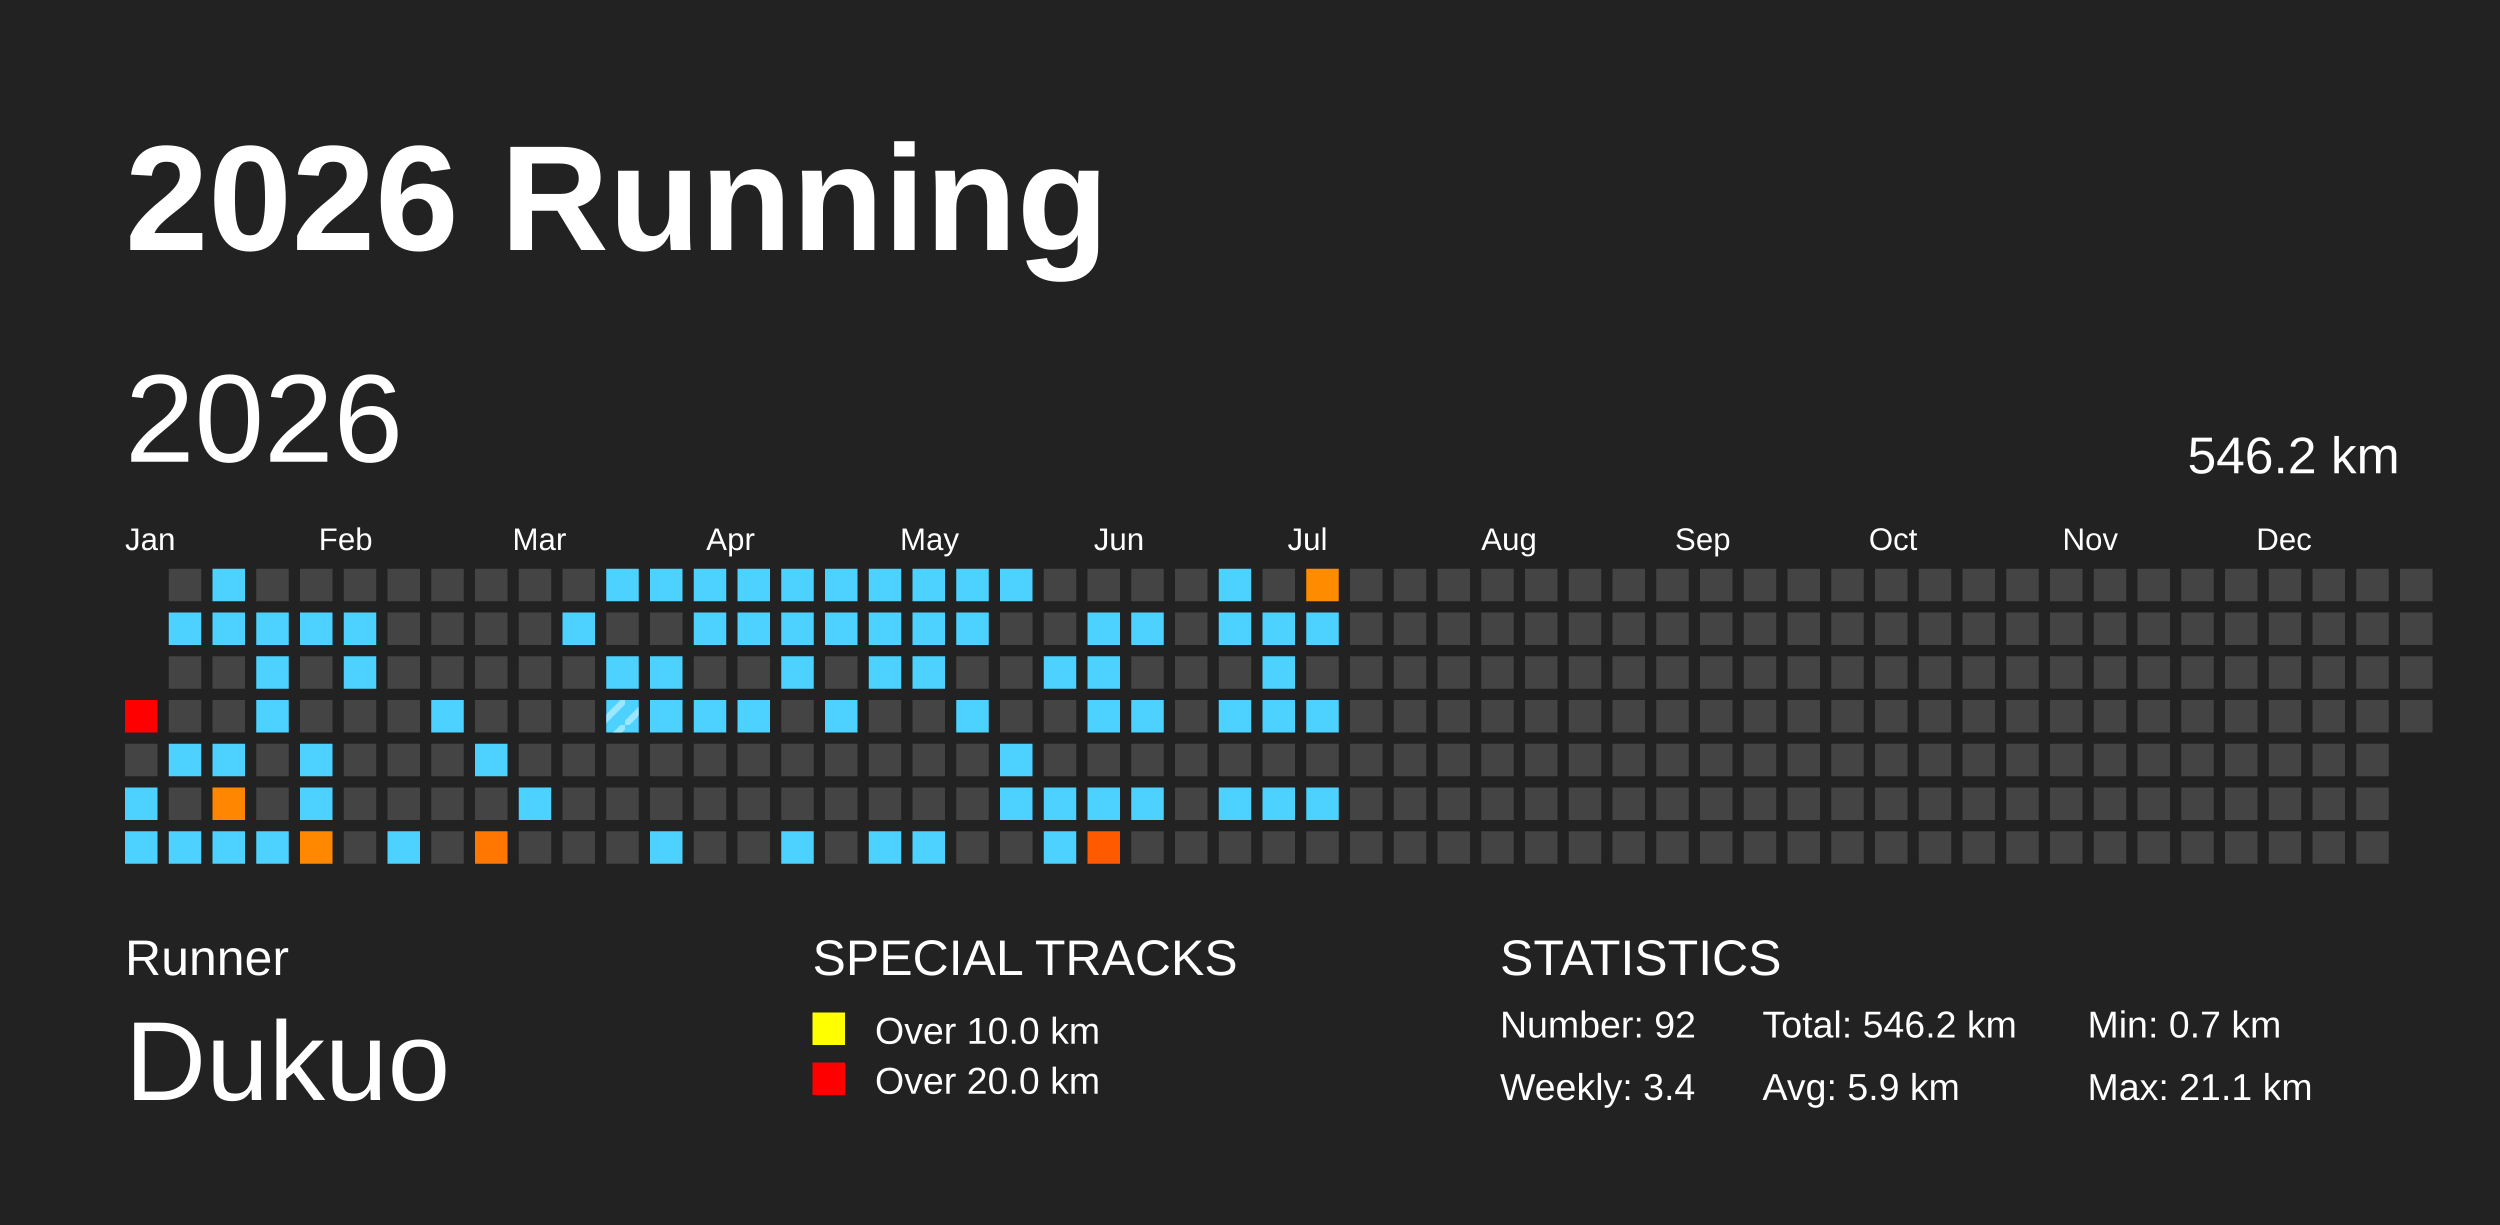
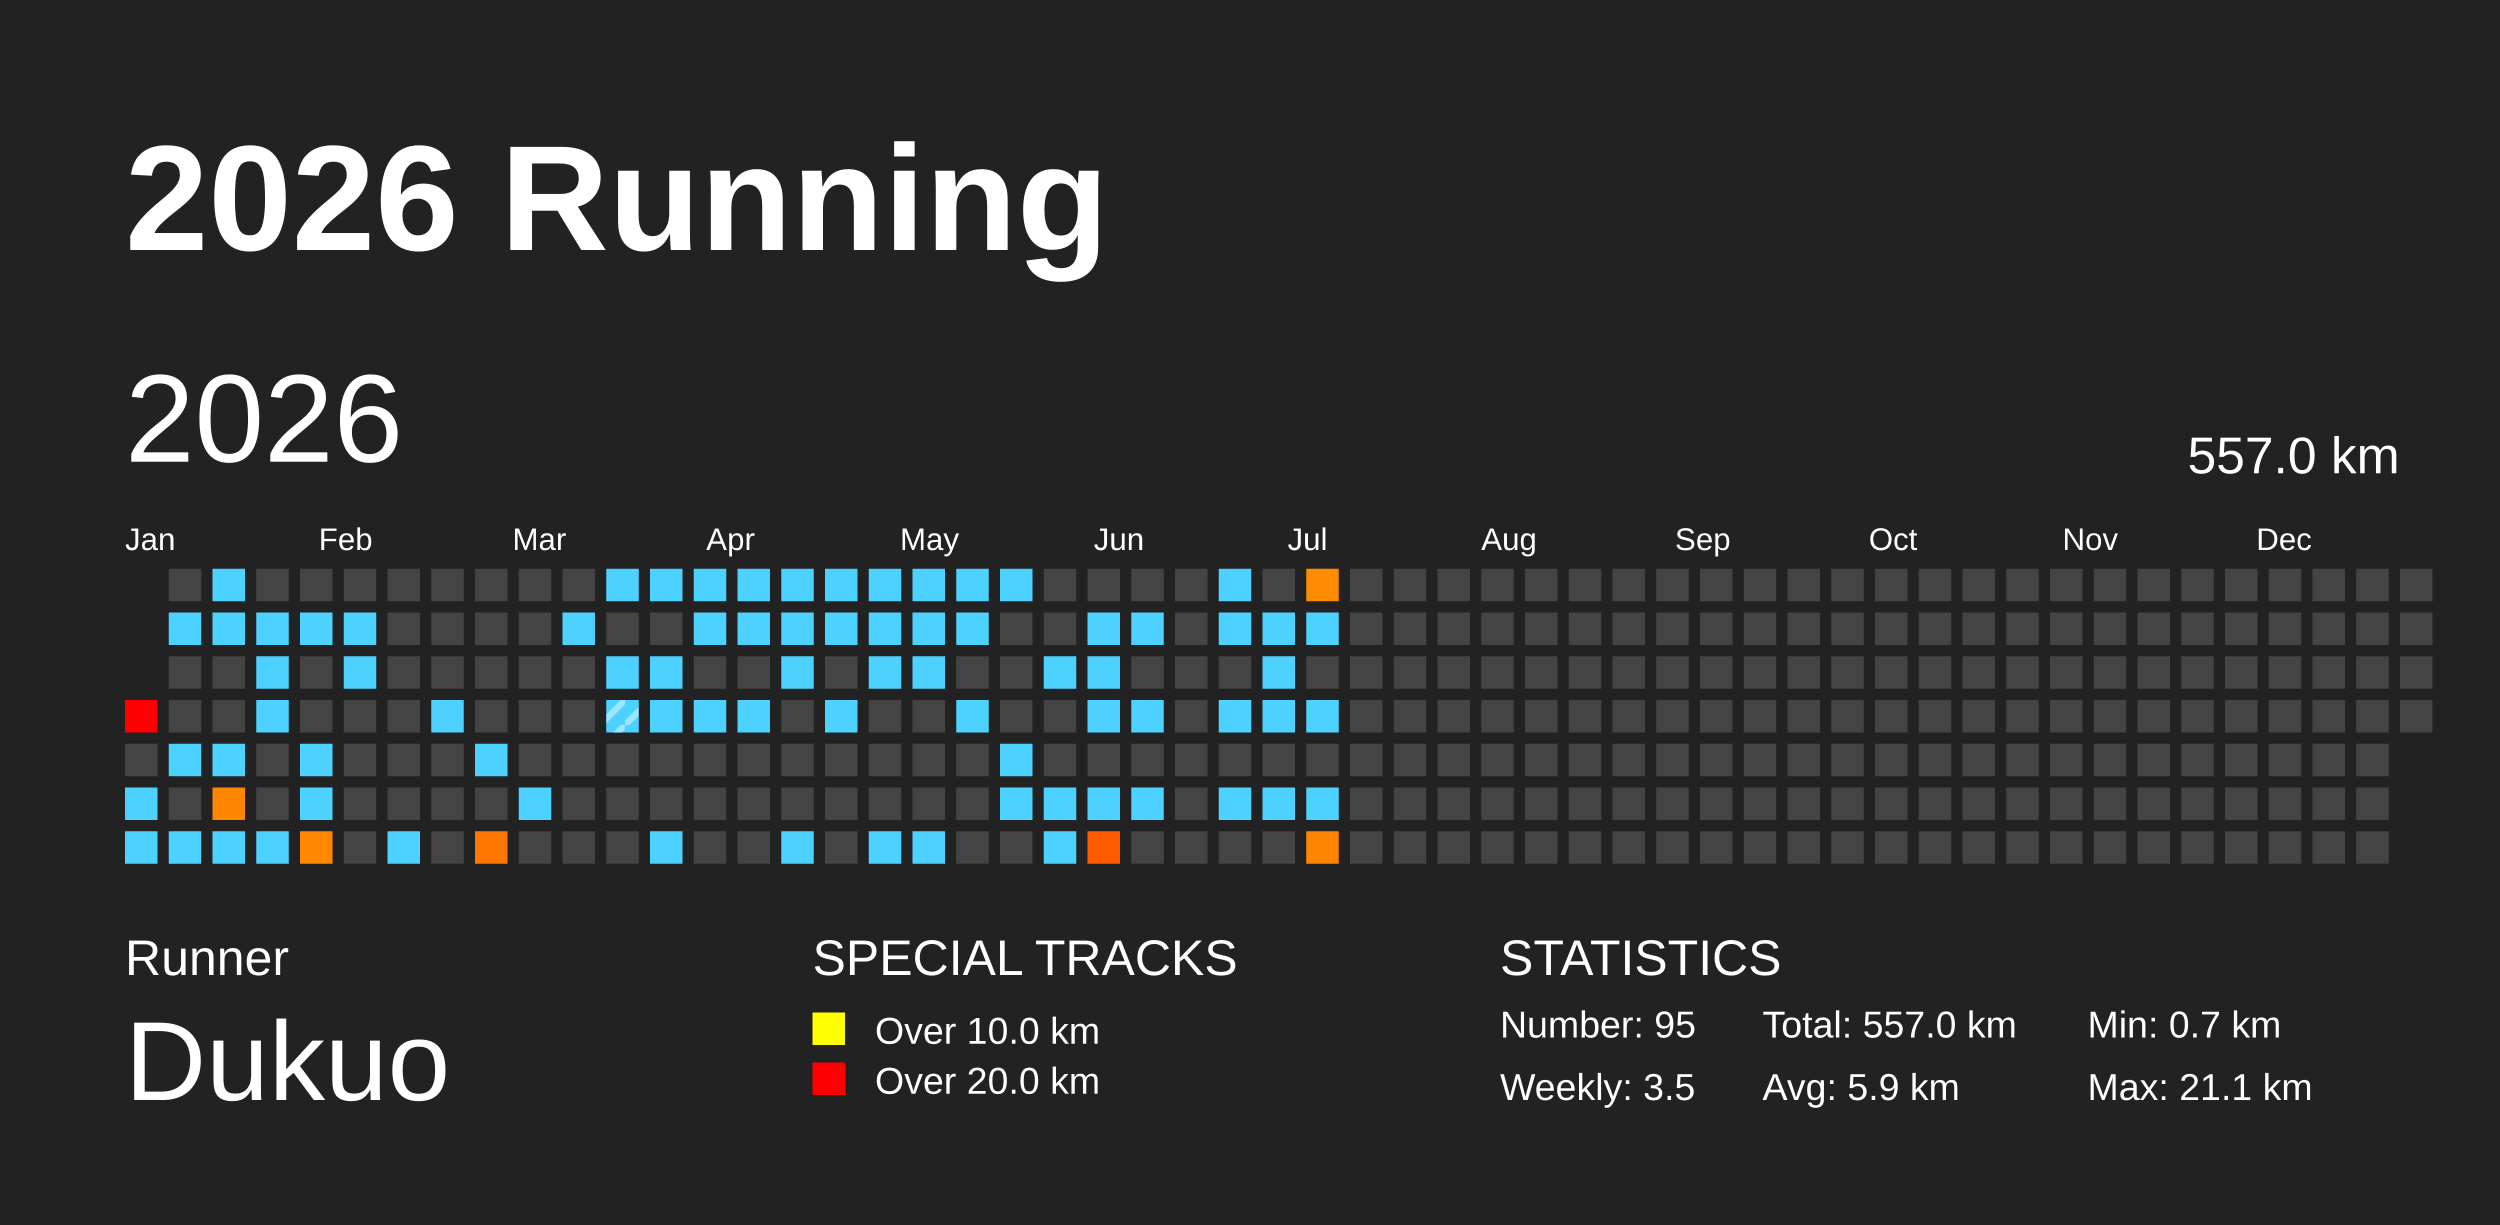
<svg xmlns="http://www.w3.org/2000/svg" baseProfile="full" height="98mm" version="1.1" viewBox="0,0,200,98" width="200mm">
  <defs>
    <pattern height="2" id="indoor-stripe" patternUnits="userSpaceOnUse" width="2">
      <line stroke="white" stroke-opacity="0.45" stroke-width="0.5" x1="0" x2="2" y1="2" y2="0" />
    </pattern>
  </defs>
  <rect fill="#222222" height="98" width="200" x="0" y="0" />
  <text fill="#FFFFFF" style="font-size:12px; font-family:Arial; font-weight:bold;" x="10" y="20">2026 Running</text>
  <text fill="#FFFFFF" style="font-size:4px; font-family:Arial" x="10" y="78">Runner</text>
  <text fill="#FFFFFF" style="font-size:9px; font-family:Arial" x="10" y="88">Dukuo</text>
  <text fill="#FFFFFF" style="font-size:4px; font-family:Arial" x="65" y="78">SPECIAL TRACKS</text>
  <rect fill="yellow" height="2.6" width="2.6" x="65" y="81" />
  <text fill="#FFFFFF" style="font-size:3px; font-family:Arial" x="70" y="83.5">Over 10.0 km</text>
  <rect fill="red" height="2.6" width="2.6" x="65" y="85" />
  <text fill="#FFFFFF" style="font-size:3px; font-family:Arial" x="70" y="87.5">Over 20.0 km</text>
  <text fill="#FFFFFF" style="font-size:4px; font-family:Arial" x="120" y="78">STATISTICS</text>
-   <text fill="#FFFFFF" style="font-size:3px; font-family:Arial" x="120" y="83">Number: 92</text>
-   <text fill="#FFFFFF" style="font-size:3px; font-family:Arial" x="120" y="88">Weekly: 3.4</text>
-   <text fill="#FFFFFF" style="font-size:3px; font-family:Arial" x="141" y="83">Total: 546.2 km</text>
+   <text fill="#FFFFFF" style="font-size:3px; font-family:Arial" x="120" y="83">Number: 95</text>
+   <text fill="#FFFFFF" style="font-size:3px; font-family:Arial" x="120" y="88">Weekly: 3.5</text>
+   <text fill="#FFFFFF" style="font-size:3px; font-family:Arial" x="141" y="83">Total: 557.0 km</text>
  <text fill="#FFFFFF" style="font-size:3px; font-family:Arial" x="141" y="88">Avg: 5.9 km</text>
  <text fill="#FFFFFF" style="font-size:3px; font-family:Arial" x="167" y="83">Min: 0.7 km</text>
  <text fill="#FFFFFF" style="font-size:3px; font-family:Arial" x="167" y="88">Max: 21.1 km</text>
  <text dominant-baseline="hanging" fill="#FFFFFF" style="font-size:10.0px; font-family:Arial;" x="10" y="30">2026</text>
-   <text dominant-baseline="hanging" fill="#FFFFFF" style="font-size:4.125px; font-family:Arial;" x="175" y="35">546.2 km</text>
+   <text dominant-baseline="hanging" fill="#FFFFFF" style="font-size:4.125px; font-family:Arial;" x="175" y="35">557.0 km</text>
  <text fill="#FFFFFF" style="font-size:2.5px; font-family:Arial" x="10.0" y="44">Jan</text>
  <text fill="#FFFFFF" style="font-size:2.5px; font-family:Arial" x="25.5" y="44">Feb</text>
  <text fill="#FFFFFF" style="font-size:2.5px; font-family:Arial" x="41.0" y="44">Mar</text>
  <text fill="#FFFFFF" style="font-size:2.5px; font-family:Arial" x="56.5" y="44">Apr</text>
  <text fill="#FFFFFF" style="font-size:2.5px; font-family:Arial" x="72.0" y="44">May</text>
  <text fill="#FFFFFF" style="font-size:2.5px; font-family:Arial" x="87.5" y="44">Jun</text>
  <text fill="#FFFFFF" style="font-size:2.5px; font-family:Arial" x="103.0" y="44">Jul</text>
  <text fill="#FFFFFF" style="font-size:2.5px; font-family:Arial" x="118.5" y="44">Aug</text>
  <text fill="#FFFFFF" style="font-size:2.5px; font-family:Arial" x="134.0" y="44">Sep</text>
  <text fill="#FFFFFF" style="font-size:2.5px; font-family:Arial" x="149.5" y="44">Oct</text>
  <text fill="#FFFFFF" style="font-size:2.5px; font-family:Arial" x="165.0" y="44">Nov</text>
  <text fill="#FFFFFF" style="font-size:2.5px; font-family:Arial" x="180.5" y="44">Dec</text>
  <rect fill="red" height="2.6" width="2.6" x="10.0" y="56.0" />
  <rect fill="#444444" height="2.6" width="2.6" x="10.0" y="59.5" />
  <rect fill="#4dd2ff" height="2.6" width="2.6" x="10.0" y="63.0" />
  <rect fill="#4dd2ff" height="2.6" width="2.6" x="10.0" y="66.5" />
  <rect fill="#444444" height="2.6" width="2.6" x="13.5" y="45.5" />
  <rect fill="#4dd2ff" height="2.6" width="2.6" x="13.5" y="49.0" />
  <rect fill="#444444" height="2.6" width="2.6" x="13.5" y="52.5" />
  <rect fill="#444444" height="2.6" width="2.6" x="13.5" y="56.0" />
  <rect fill="#4dd2ff" height="2.6" width="2.6" x="13.5" y="59.5" />
  <rect fill="#444444" height="2.6" width="2.6" x="13.5" y="63.0" />
  <rect fill="#4dd2ff" height="2.6" width="2.6" x="13.5" y="66.5" />
  <rect fill="#4dd2ff" height="2.6" width="2.6" x="17.0" y="45.5" />
  <rect fill="#4dd2ff" height="2.6" width="2.6" x="17.0" y="49.0" />
  <rect fill="#444444" height="2.6" width="2.6" x="17.0" y="52.5" />
  <rect fill="#444444" height="2.6" width="2.6" x="17.0" y="56.0" />
  <rect fill="#4dd2ff" height="2.6" width="2.6" x="17.0" y="59.5" />
  <rect fill="#ff8600" height="2.6" width="2.6" x="17.0" y="63.0" />
  <rect fill="#4dd2ff" height="2.6" width="2.6" x="17.0" y="66.5" />
  <rect fill="#444444" height="2.6" width="2.6" x="20.5" y="45.5" />
  <rect fill="#4dd2ff" height="2.6" width="2.6" x="20.5" y="49.0" />
  <rect fill="#4dd2ff" height="2.6" width="2.6" x="20.5" y="52.5" />
  <rect fill="#4dd2ff" height="2.6" width="2.6" x="20.5" y="56.0" />
  <rect fill="#444444" height="2.6" width="2.6" x="20.5" y="59.5" />
  <rect fill="#444444" height="2.6" width="2.6" x="20.5" y="63.0" />
  <rect fill="#4dd2ff" height="2.6" width="2.6" x="20.5" y="66.5" />
  <rect fill="#444444" height="2.6" width="2.6" x="24.0" y="45.5" />
  <rect fill="#4dd2ff" height="2.6" width="2.6" x="24.0" y="49.0" />
  <rect fill="#444444" height="2.6" width="2.6" x="24.0" y="52.5" />
  <rect fill="#444444" height="2.6" width="2.6" x="24.0" y="56.0" />
  <rect fill="#4dd2ff" height="2.6" width="2.6" x="24.0" y="59.5" />
  <rect fill="#4dd2ff" height="2.6" width="2.6" x="24.0" y="63.0" />
  <rect fill="#ff8800" height="2.6" width="2.6" x="24.0" y="66.5" />
  <rect fill="#444444" height="2.6" width="2.6" x="27.5" y="45.5" />
  <rect fill="#4dd2ff" height="2.6" width="2.6" x="27.5" y="49.0" />
  <rect fill="#4dd2ff" height="2.6" width="2.6" x="27.5" y="52.5" />
  <rect fill="#444444" height="2.6" width="2.6" x="27.5" y="56.0" />
  <rect fill="#444444" height="2.6" width="2.6" x="27.5" y="59.5" />
  <rect fill="#444444" height="2.6" width="2.6" x="27.5" y="63.0" />
  <rect fill="#444444" height="2.6" width="2.6" x="27.5" y="66.5" />
  <rect fill="#444444" height="2.6" width="2.6" x="31.0" y="45.5" />
  <rect fill="#444444" height="2.6" width="2.6" x="31.0" y="49.0" />
  <rect fill="#444444" height="2.6" width="2.6" x="31.0" y="52.5" />
  <rect fill="#444444" height="2.6" width="2.6" x="31.0" y="56.0" />
  <rect fill="#444444" height="2.6" width="2.6" x="31.0" y="59.5" />
  <rect fill="#444444" height="2.6" width="2.6" x="31.0" y="63.0" />
  <rect fill="#4dd2ff" height="2.6" width="2.6" x="31.0" y="66.5" />
  <rect fill="#444444" height="2.6" width="2.6" x="34.5" y="45.5" />
  <rect fill="#444444" height="2.6" width="2.6" x="34.5" y="49.0" />
  <rect fill="#444444" height="2.6" width="2.6" x="34.5" y="52.5" />
  <rect fill="#4dd2ff" height="2.6" width="2.6" x="34.5" y="56.0" />
  <rect fill="#444444" height="2.6" width="2.6" x="34.5" y="59.5" />
  <rect fill="#444444" height="2.6" width="2.6" x="34.5" y="63.0" />
  <rect fill="#444444" height="2.6" width="2.6" x="34.5" y="66.5" />
  <rect fill="#444444" height="2.6" width="2.6" x="38.0" y="45.5" />
  <rect fill="#444444" height="2.6" width="2.6" x="38.0" y="49.0" />
  <rect fill="#444444" height="2.6" width="2.6" x="38.0" y="52.5" />
  <rect fill="#444444" height="2.6" width="2.6" x="38.0" y="56.0" />
  <rect fill="#4dd2ff" height="2.6" width="2.6" x="38.0" y="59.5" />
  <rect fill="#444444" height="2.6" width="2.6" x="38.0" y="63.0" />
  <rect fill="#ff7600" height="2.6" width="2.6" x="38.0" y="66.5" />
  <rect fill="#444444" height="2.6" width="2.6" x="41.5" y="45.5" />
  <rect fill="#444444" height="2.6" width="2.6" x="41.5" y="49.0" />
  <rect fill="#444444" height="2.6" width="2.6" x="41.5" y="52.5" />
  <rect fill="#444444" height="2.6" width="2.6" x="41.5" y="56.0" />
  <rect fill="#444444" height="2.6" width="2.6" x="41.5" y="59.5" />
  <rect fill="#4dd2ff" height="2.6" width="2.6" x="41.5" y="63.0" />
  <rect fill="#444444" height="2.6" width="2.6" x="41.5" y="66.5" />
  <rect fill="#444444" height="2.6" width="2.6" x="45.0" y="45.5" />
  <rect fill="#4dd2ff" height="2.6" width="2.6" x="45.0" y="49.0" />
  <rect fill="#444444" height="2.6" width="2.6" x="45.0" y="52.5" />
  <rect fill="#444444" height="2.6" width="2.6" x="45.0" y="56.0" />
  <rect fill="#444444" height="2.6" width="2.6" x="45.0" y="59.5" />
  <rect fill="#444444" height="2.6" width="2.6" x="45.0" y="63.0" />
  <rect fill="#444444" height="2.6" width="2.6" x="45.0" y="66.5" />
  <rect fill="#4dd2ff" height="2.6" width="2.6" x="48.5" y="45.5" />
  <rect fill="#444444" height="2.6" width="2.6" x="48.5" y="49.0" />
  <rect fill="#4dd2ff" height="2.6" width="2.6" x="48.5" y="52.5" />
  <rect fill="#4dd2ff" height="2.6" width="2.6" x="48.5" y="56.0" />
  <rect fill="url(#indoor-stripe)" height="2.6" style="pointer-events: none;" width="2.6" x="48.5" y="56.0" />
  <rect fill="#444444" height="2.6" width="2.6" x="48.5" y="59.5" />
  <rect fill="#444444" height="2.6" width="2.6" x="48.5" y="63.0" />
  <rect fill="#444444" height="2.6" width="2.6" x="48.5" y="66.5" />
  <rect fill="#4dd2ff" height="2.6" width="2.6" x="52.0" y="45.5" />
  <rect fill="#444444" height="2.6" width="2.6" x="52.0" y="49.0" />
  <rect fill="#4dd2ff" height="2.6" width="2.6" x="52.0" y="52.5" />
  <rect fill="#4dd2ff" height="2.6" width="2.6" x="52.0" y="56.0" />
  <rect fill="#444444" height="2.6" width="2.6" x="52.0" y="59.5" />
  <rect fill="#444444" height="2.6" width="2.6" x="52.0" y="63.0" />
  <rect fill="#4dd2ff" height="2.6" width="2.6" x="52.0" y="66.5" />
  <rect fill="#4dd2ff" height="2.6" width="2.6" x="55.5" y="45.5" />
  <rect fill="#4dd2ff" height="2.6" width="2.6" x="55.5" y="49.0" />
  <rect fill="#444444" height="2.6" width="2.6" x="55.5" y="52.5" />
  <rect fill="#4dd2ff" height="2.6" width="2.6" x="55.5" y="56.0" />
  <rect fill="#444444" height="2.6" width="2.6" x="55.5" y="59.5" />
  <rect fill="#444444" height="2.6" width="2.6" x="55.5" y="63.0" />
  <rect fill="#444444" height="2.6" width="2.6" x="55.5" y="66.5" />
  <rect fill="#4dd2ff" height="2.6" width="2.6" x="59.0" y="45.5" />
  <rect fill="#4dd2ff" height="2.6" width="2.6" x="59.0" y="49.0" />
  <rect fill="#444444" height="2.6" width="2.6" x="59.0" y="52.5" />
  <rect fill="#4dd2ff" height="2.6" width="2.6" x="59.0" y="56.0" />
  <rect fill="#444444" height="2.6" width="2.6" x="59.0" y="59.5" />
  <rect fill="#444444" height="2.6" width="2.6" x="59.0" y="63.0" />
  <rect fill="#444444" height="2.6" width="2.6" x="59.0" y="66.5" />
  <rect fill="#4dd2ff" height="2.6" width="2.6" x="62.5" y="45.5" />
  <rect fill="#4dd2ff" height="2.6" width="2.6" x="62.5" y="49.0" />
  <rect fill="#4dd2ff" height="2.6" width="2.6" x="62.5" y="52.5" />
  <rect fill="#444444" height="2.6" width="2.6" x="62.5" y="56.0" />
  <rect fill="#444444" height="2.6" width="2.6" x="62.5" y="59.5" />
  <rect fill="#444444" height="2.6" width="2.6" x="62.5" y="63.0" />
  <rect fill="#4dd2ff" height="2.6" width="2.6" x="62.5" y="66.5" />
  <rect fill="#4dd2ff" height="2.6" width="2.6" x="66.0" y="45.5" />
  <rect fill="#4dd2ff" height="2.6" width="2.6" x="66.0" y="49.0" />
  <rect fill="#444444" height="2.6" width="2.6" x="66.0" y="52.5" />
  <rect fill="#4dd2ff" height="2.6" width="2.6" x="66.0" y="56.0" />
  <rect fill="#444444" height="2.6" width="2.6" x="66.0" y="59.5" />
  <rect fill="#444444" height="2.6" width="2.6" x="66.0" y="63.0" />
  <rect fill="#444444" height="2.6" width="2.6" x="66.0" y="66.5" />
  <rect fill="#4dd2ff" height="2.6" width="2.6" x="69.5" y="45.5" />
  <rect fill="#4dd2ff" height="2.6" width="2.6" x="69.5" y="49.0" />
  <rect fill="#4dd2ff" height="2.6" width="2.6" x="69.5" y="52.5" />
  <rect fill="#444444" height="2.6" width="2.6" x="69.5" y="56.0" />
  <rect fill="#444444" height="2.6" width="2.6" x="69.5" y="59.5" />
  <rect fill="#444444" height="2.6" width="2.6" x="69.5" y="63.0" />
  <rect fill="#4dd2ff" height="2.6" width="2.6" x="69.5" y="66.5" />
  <rect fill="#4dd2ff" height="2.6" width="2.6" x="73.0" y="45.5" />
  <rect fill="#4dd2ff" height="2.6" width="2.6" x="73.0" y="49.0" />
  <rect fill="#4dd2ff" height="2.6" width="2.6" x="73.0" y="52.5" />
  <rect fill="#444444" height="2.6" width="2.6" x="73.0" y="56.0" />
  <rect fill="#444444" height="2.6" width="2.6" x="73.0" y="59.5" />
  <rect fill="#444444" height="2.6" width="2.6" x="73.0" y="63.0" />
  <rect fill="#4dd2ff" height="2.6" width="2.6" x="73.0" y="66.5" />
  <rect fill="#4dd2ff" height="2.6" width="2.6" x="76.5" y="45.5" />
  <rect fill="#4dd2ff" height="2.6" width="2.6" x="76.5" y="49.0" />
  <rect fill="#444444" height="2.6" width="2.6" x="76.5" y="52.5" />
  <rect fill="#4dd2ff" height="2.6" width="2.6" x="76.5" y="56.0" />
  <rect fill="#444444" height="2.6" width="2.6" x="76.5" y="59.5" />
  <rect fill="#444444" height="2.6" width="2.6" x="76.5" y="63.0" />
  <rect fill="#444444" height="2.6" width="2.6" x="76.5" y="66.5" />
  <rect fill="#4dd2ff" height="2.6" width="2.6" x="80.0" y="45.5" />
  <rect fill="#444444" height="2.6" width="2.6" x="80.0" y="49.0" />
  <rect fill="#444444" height="2.6" width="2.6" x="80.0" y="52.5" />
  <rect fill="#444444" height="2.6" width="2.6" x="80.0" y="56.0" />
  <rect fill="#4dd2ff" height="2.6" width="2.6" x="80.0" y="59.5" />
  <rect fill="#4dd2ff" height="2.6" width="2.6" x="80.0" y="63.0" />
  <rect fill="#444444" height="2.6" width="2.6" x="80.0" y="66.5" />
  <rect fill="#444444" height="2.6" width="2.6" x="83.5" y="45.5" />
  <rect fill="#444444" height="2.6" width="2.6" x="83.5" y="49.0" />
  <rect fill="#4dd2ff" height="2.6" width="2.6" x="83.5" y="52.5" />
  <rect fill="#444444" height="2.6" width="2.6" x="83.5" y="56.0" />
  <rect fill="#444444" height="2.6" width="2.6" x="83.5" y="59.5" />
  <rect fill="#4dd2ff" height="2.6" width="2.6" x="83.5" y="63.0" />
  <rect fill="#4dd2ff" height="2.6" width="2.6" x="83.5" y="66.5" />
  <rect fill="#444444" height="2.6" width="2.6" x="87.0" y="45.5" />
  <rect fill="#4dd2ff" height="2.6" width="2.6" x="87.0" y="49.0" />
  <rect fill="#4dd2ff" height="2.6" width="2.6" x="87.0" y="52.5" />
  <rect fill="#4dd2ff" height="2.6" width="2.6" x="87.0" y="56.0" />
  <rect fill="#444444" height="2.6" width="2.6" x="87.0" y="59.5" />
  <rect fill="#4dd2ff" height="2.6" width="2.6" x="87.0" y="63.0" />
  <rect fill="#ff5a00" height="2.6" width="2.6" x="87.0" y="66.5" />
  <rect fill="#444444" height="2.6" width="2.6" x="90.5" y="45.5" />
  <rect fill="#4dd2ff" height="2.6" width="2.6" x="90.5" y="49.0" />
  <rect fill="#444444" height="2.6" width="2.6" x="90.5" y="52.5" />
  <rect fill="#4dd2ff" height="2.6" width="2.6" x="90.5" y="56.0" />
  <rect fill="#444444" height="2.6" width="2.6" x="90.5" y="59.5" />
  <rect fill="#4dd2ff" height="2.6" width="2.6" x="90.5" y="63.0" />
  <rect fill="#444444" height="2.6" width="2.6" x="90.5" y="66.5" />
  <rect fill="#444444" height="2.6" width="2.6" x="94.0" y="45.5" />
  <rect fill="#444444" height="2.6" width="2.6" x="94.0" y="49.0" />
  <rect fill="#444444" height="2.6" width="2.6" x="94.0" y="52.5" />
  <rect fill="#444444" height="2.6" width="2.6" x="94.0" y="56.0" />
  <rect fill="#444444" height="2.6" width="2.6" x="94.0" y="59.5" />
  <rect fill="#444444" height="2.6" width="2.6" x="94.0" y="63.0" />
  <rect fill="#444444" height="2.6" width="2.6" x="94.0" y="66.5" />
  <rect fill="#4dd2ff" height="2.6" width="2.6" x="97.5" y="45.5" />
  <rect fill="#4dd2ff" height="2.6" width="2.6" x="97.5" y="49.0" />
  <rect fill="#444444" height="2.6" width="2.6" x="97.5" y="52.5" />
  <rect fill="#4dd2ff" height="2.6" width="2.6" x="97.5" y="56.0" />
  <rect fill="#444444" height="2.6" width="2.6" x="97.5" y="59.5" />
  <rect fill="#4dd2ff" height="2.6" width="2.6" x="97.5" y="63.0" />
  <rect fill="#444444" height="2.6" width="2.6" x="97.5" y="66.5" />
  <rect fill="#444444" height="2.6" width="2.6" x="101.0" y="45.5" />
  <rect fill="#4dd2ff" height="2.6" width="2.6" x="101.0" y="49.0" />
  <rect fill="#4dd2ff" height="2.6" width="2.6" x="101.0" y="52.5" />
  <rect fill="#4dd2ff" height="2.6" width="2.6" x="101.0" y="56.0" />
  <rect fill="#444444" height="2.6" width="2.6" x="101.0" y="59.5" />
  <rect fill="#4dd2ff" height="2.6" width="2.6" x="101.0" y="63.0" />
  <rect fill="#444444" height="2.6" width="2.6" x="101.0" y="66.5" />
  <rect fill="#ff8c00" height="2.6" width="2.6" x="104.5" y="45.5" />
  <rect fill="#4dd2ff" height="2.6" width="2.6" x="104.5" y="49.0" />
  <rect fill="#444444" height="2.6" width="2.6" x="104.5" y="52.5" />
  <rect fill="#4dd2ff" height="2.6" width="2.6" x="104.5" y="56.0" />
  <rect fill="#444444" height="2.6" width="2.6" x="104.5" y="59.5" />
  <rect fill="#4dd2ff" height="2.6" width="2.6" x="104.5" y="63.0" />
-   <rect fill="#444444" height="2.6" width="2.6" x="104.5" y="66.5" />
+   <rect fill="#ff8400" height="2.6" width="2.6" x="104.5" y="66.5" />
  <rect fill="#444444" height="2.6" width="2.6" x="108.0" y="45.5" />
  <rect fill="#444444" height="2.6" width="2.6" x="108.0" y="49.0" />
  <rect fill="#444444" height="2.6" width="2.6" x="108.0" y="52.5" />
  <rect fill="#444444" height="2.6" width="2.6" x="108.0" y="56.0" />
  <rect fill="#444444" height="2.6" width="2.6" x="108.0" y="59.5" />
  <rect fill="#444444" height="2.6" width="2.6" x="108.0" y="63.0" />
  <rect fill="#444444" height="2.6" width="2.6" x="108.0" y="66.5" />
  <rect fill="#444444" height="2.6" width="2.6" x="111.5" y="45.5" />
  <rect fill="#444444" height="2.6" width="2.6" x="111.5" y="49.0" />
  <rect fill="#444444" height="2.6" width="2.6" x="111.5" y="52.5" />
  <rect fill="#444444" height="2.6" width="2.6" x="111.5" y="56.0" />
  <rect fill="#444444" height="2.6" width="2.6" x="111.5" y="59.5" />
  <rect fill="#444444" height="2.6" width="2.6" x="111.5" y="63.0" />
  <rect fill="#444444" height="2.6" width="2.6" x="111.5" y="66.5" />
  <rect fill="#444444" height="2.6" width="2.6" x="115.0" y="45.5" />
  <rect fill="#444444" height="2.6" width="2.6" x="115.0" y="49.0" />
  <rect fill="#444444" height="2.6" width="2.6" x="115.0" y="52.5" />
  <rect fill="#444444" height="2.6" width="2.6" x="115.0" y="56.0" />
  <rect fill="#444444" height="2.6" width="2.6" x="115.0" y="59.5" />
  <rect fill="#444444" height="2.6" width="2.6" x="115.0" y="63.0" />
  <rect fill="#444444" height="2.6" width="2.6" x="115.0" y="66.5" />
  <rect fill="#444444" height="2.6" width="2.6" x="118.5" y="45.5" />
  <rect fill="#444444" height="2.6" width="2.6" x="118.5" y="49.0" />
  <rect fill="#444444" height="2.6" width="2.6" x="118.5" y="52.5" />
  <rect fill="#444444" height="2.6" width="2.6" x="118.5" y="56.0" />
  <rect fill="#444444" height="2.6" width="2.6" x="118.5" y="59.5" />
  <rect fill="#444444" height="2.6" width="2.6" x="118.5" y="63.0" />
  <rect fill="#444444" height="2.6" width="2.6" x="118.5" y="66.5" />
  <rect fill="#444444" height="2.6" width="2.6" x="122.0" y="45.5" />
  <rect fill="#444444" height="2.6" width="2.6" x="122.0" y="49.0" />
  <rect fill="#444444" height="2.6" width="2.6" x="122.0" y="52.5" />
  <rect fill="#444444" height="2.6" width="2.6" x="122.0" y="56.0" />
  <rect fill="#444444" height="2.6" width="2.6" x="122.0" y="59.5" />
  <rect fill="#444444" height="2.6" width="2.6" x="122.0" y="63.0" />
  <rect fill="#444444" height="2.6" width="2.6" x="122.0" y="66.5" />
  <rect fill="#444444" height="2.6" width="2.6" x="125.5" y="45.5" />
  <rect fill="#444444" height="2.6" width="2.6" x="125.5" y="49.0" />
  <rect fill="#444444" height="2.6" width="2.6" x="125.5" y="52.5" />
  <rect fill="#444444" height="2.6" width="2.6" x="125.5" y="56.0" />
  <rect fill="#444444" height="2.6" width="2.6" x="125.5" y="59.5" />
  <rect fill="#444444" height="2.6" width="2.6" x="125.5" y="63.0" />
  <rect fill="#444444" height="2.6" width="2.6" x="125.5" y="66.5" />
  <rect fill="#444444" height="2.6" width="2.6" x="129.0" y="45.5" />
  <rect fill="#444444" height="2.6" width="2.6" x="129.0" y="49.0" />
  <rect fill="#444444" height="2.6" width="2.6" x="129.0" y="52.5" />
  <rect fill="#444444" height="2.6" width="2.6" x="129.0" y="56.0" />
  <rect fill="#444444" height="2.6" width="2.6" x="129.0" y="59.5" />
  <rect fill="#444444" height="2.6" width="2.6" x="129.0" y="63.0" />
  <rect fill="#444444" height="2.6" width="2.6" x="129.0" y="66.5" />
  <rect fill="#444444" height="2.6" width="2.6" x="132.5" y="45.5" />
  <rect fill="#444444" height="2.6" width="2.6" x="132.5" y="49.0" />
  <rect fill="#444444" height="2.6" width="2.6" x="132.5" y="52.5" />
  <rect fill="#444444" height="2.6" width="2.6" x="132.5" y="56.0" />
  <rect fill="#444444" height="2.6" width="2.6" x="132.5" y="59.5" />
  <rect fill="#444444" height="2.6" width="2.6" x="132.5" y="63.0" />
  <rect fill="#444444" height="2.6" width="2.6" x="132.5" y="66.5" />
  <rect fill="#444444" height="2.6" width="2.6" x="136.0" y="45.5" />
  <rect fill="#444444" height="2.6" width="2.6" x="136.0" y="49.0" />
  <rect fill="#444444" height="2.6" width="2.6" x="136.0" y="52.5" />
  <rect fill="#444444" height="2.6" width="2.6" x="136.0" y="56.0" />
  <rect fill="#444444" height="2.6" width="2.6" x="136.0" y="59.5" />
  <rect fill="#444444" height="2.6" width="2.6" x="136.0" y="63.0" />
  <rect fill="#444444" height="2.6" width="2.6" x="136.0" y="66.5" />
  <rect fill="#444444" height="2.6" width="2.6" x="139.5" y="45.5" />
  <rect fill="#444444" height="2.6" width="2.6" x="139.5" y="49.0" />
  <rect fill="#444444" height="2.6" width="2.6" x="139.5" y="52.5" />
  <rect fill="#444444" height="2.6" width="2.6" x="139.5" y="56.0" />
  <rect fill="#444444" height="2.6" width="2.6" x="139.5" y="59.5" />
  <rect fill="#444444" height="2.6" width="2.6" x="139.5" y="63.0" />
  <rect fill="#444444" height="2.6" width="2.6" x="139.5" y="66.5" />
  <rect fill="#444444" height="2.6" width="2.6" x="143.0" y="45.5" />
  <rect fill="#444444" height="2.6" width="2.6" x="143.0" y="49.0" />
  <rect fill="#444444" height="2.6" width="2.6" x="143.0" y="52.5" />
  <rect fill="#444444" height="2.6" width="2.6" x="143.0" y="56.0" />
  <rect fill="#444444" height="2.6" width="2.6" x="143.0" y="59.5" />
  <rect fill="#444444" height="2.6" width="2.6" x="143.0" y="63.0" />
  <rect fill="#444444" height="2.6" width="2.6" x="143.0" y="66.5" />
  <rect fill="#444444" height="2.6" width="2.6" x="146.5" y="45.5" />
  <rect fill="#444444" height="2.6" width="2.6" x="146.5" y="49.0" />
  <rect fill="#444444" height="2.6" width="2.6" x="146.5" y="52.5" />
  <rect fill="#444444" height="2.6" width="2.6" x="146.5" y="56.0" />
  <rect fill="#444444" height="2.6" width="2.6" x="146.5" y="59.5" />
  <rect fill="#444444" height="2.6" width="2.6" x="146.5" y="63.0" />
  <rect fill="#444444" height="2.6" width="2.6" x="146.5" y="66.5" />
  <rect fill="#444444" height="2.6" width="2.6" x="150.0" y="45.5" />
  <rect fill="#444444" height="2.6" width="2.6" x="150.0" y="49.0" />
  <rect fill="#444444" height="2.6" width="2.6" x="150.0" y="52.5" />
  <rect fill="#444444" height="2.6" width="2.6" x="150.0" y="56.0" />
  <rect fill="#444444" height="2.6" width="2.6" x="150.0" y="59.5" />
  <rect fill="#444444" height="2.6" width="2.6" x="150.0" y="63.0" />
  <rect fill="#444444" height="2.6" width="2.6" x="150.0" y="66.5" />
  <rect fill="#444444" height="2.6" width="2.6" x="153.5" y="45.5" />
  <rect fill="#444444" height="2.6" width="2.6" x="153.5" y="49.0" />
  <rect fill="#444444" height="2.6" width="2.6" x="153.5" y="52.5" />
  <rect fill="#444444" height="2.6" width="2.6" x="153.5" y="56.0" />
  <rect fill="#444444" height="2.6" width="2.6" x="153.5" y="59.5" />
  <rect fill="#444444" height="2.6" width="2.6" x="153.5" y="63.0" />
  <rect fill="#444444" height="2.6" width="2.6" x="153.5" y="66.5" />
  <rect fill="#444444" height="2.6" width="2.6" x="157.0" y="45.5" />
  <rect fill="#444444" height="2.6" width="2.6" x="157.0" y="49.0" />
  <rect fill="#444444" height="2.6" width="2.6" x="157.0" y="52.5" />
  <rect fill="#444444" height="2.6" width="2.6" x="157.0" y="56.0" />
  <rect fill="#444444" height="2.6" width="2.6" x="157.0" y="59.5" />
  <rect fill="#444444" height="2.6" width="2.6" x="157.0" y="63.0" />
  <rect fill="#444444" height="2.6" width="2.6" x="157.0" y="66.5" />
  <rect fill="#444444" height="2.6" width="2.6" x="160.5" y="45.5" />
  <rect fill="#444444" height="2.6" width="2.6" x="160.5" y="49.0" />
  <rect fill="#444444" height="2.6" width="2.6" x="160.5" y="52.5" />
  <rect fill="#444444" height="2.6" width="2.6" x="160.5" y="56.0" />
  <rect fill="#444444" height="2.6" width="2.6" x="160.5" y="59.5" />
  <rect fill="#444444" height="2.6" width="2.6" x="160.5" y="63.0" />
  <rect fill="#444444" height="2.6" width="2.6" x="160.5" y="66.5" />
  <rect fill="#444444" height="2.6" width="2.6" x="164.0" y="45.5" />
  <rect fill="#444444" height="2.6" width="2.6" x="164.0" y="49.0" />
  <rect fill="#444444" height="2.6" width="2.6" x="164.0" y="52.5" />
  <rect fill="#444444" height="2.6" width="2.6" x="164.0" y="56.0" />
  <rect fill="#444444" height="2.6" width="2.6" x="164.0" y="59.5" />
  <rect fill="#444444" height="2.6" width="2.6" x="164.0" y="63.0" />
  <rect fill="#444444" height="2.6" width="2.6" x="164.0" y="66.5" />
  <rect fill="#444444" height="2.6" width="2.6" x="167.5" y="45.5" />
  <rect fill="#444444" height="2.6" width="2.6" x="167.5" y="49.0" />
  <rect fill="#444444" height="2.6" width="2.6" x="167.5" y="52.5" />
  <rect fill="#444444" height="2.6" width="2.6" x="167.5" y="56.0" />
  <rect fill="#444444" height="2.6" width="2.6" x="167.5" y="59.5" />
  <rect fill="#444444" height="2.6" width="2.6" x="167.5" y="63.0" />
  <rect fill="#444444" height="2.6" width="2.6" x="167.5" y="66.5" />
  <rect fill="#444444" height="2.6" width="2.6" x="171.0" y="45.5" />
  <rect fill="#444444" height="2.6" width="2.6" x="171.0" y="49.0" />
  <rect fill="#444444" height="2.6" width="2.6" x="171.0" y="52.5" />
  <rect fill="#444444" height="2.6" width="2.6" x="171.0" y="56.0" />
  <rect fill="#444444" height="2.6" width="2.6" x="171.0" y="59.5" />
  <rect fill="#444444" height="2.6" width="2.6" x="171.0" y="63.0" />
  <rect fill="#444444" height="2.6" width="2.6" x="171.0" y="66.5" />
  <rect fill="#444444" height="2.6" width="2.6" x="174.5" y="45.5" />
  <rect fill="#444444" height="2.6" width="2.6" x="174.5" y="49.0" />
  <rect fill="#444444" height="2.6" width="2.6" x="174.5" y="52.5" />
  <rect fill="#444444" height="2.6" width="2.6" x="174.5" y="56.0" />
  <rect fill="#444444" height="2.6" width="2.6" x="174.5" y="59.5" />
  <rect fill="#444444" height="2.6" width="2.6" x="174.5" y="63.0" />
  <rect fill="#444444" height="2.6" width="2.6" x="174.5" y="66.5" />
  <rect fill="#444444" height="2.6" width="2.6" x="178.0" y="45.5" />
  <rect fill="#444444" height="2.6" width="2.6" x="178.0" y="49.0" />
  <rect fill="#444444" height="2.6" width="2.6" x="178.0" y="52.5" />
  <rect fill="#444444" height="2.6" width="2.6" x="178.0" y="56.0" />
  <rect fill="#444444" height="2.6" width="2.6" x="178.0" y="59.5" />
  <rect fill="#444444" height="2.6" width="2.6" x="178.0" y="63.0" />
  <rect fill="#444444" height="2.6" width="2.6" x="178.0" y="66.5" />
  <rect fill="#444444" height="2.6" width="2.6" x="181.5" y="45.5" />
  <rect fill="#444444" height="2.6" width="2.6" x="181.5" y="49.0" />
  <rect fill="#444444" height="2.6" width="2.6" x="181.5" y="52.5" />
  <rect fill="#444444" height="2.6" width="2.6" x="181.5" y="56.0" />
  <rect fill="#444444" height="2.6" width="2.6" x="181.5" y="59.5" />
  <rect fill="#444444" height="2.6" width="2.6" x="181.5" y="63.0" />
  <rect fill="#444444" height="2.6" width="2.6" x="181.5" y="66.5" />
  <rect fill="#444444" height="2.6" width="2.6" x="185.0" y="45.5" />
  <rect fill="#444444" height="2.6" width="2.6" x="185.0" y="49.0" />
  <rect fill="#444444" height="2.6" width="2.6" x="185.0" y="52.5" />
  <rect fill="#444444" height="2.6" width="2.6" x="185.0" y="56.0" />
  <rect fill="#444444" height="2.6" width="2.6" x="185.0" y="59.5" />
  <rect fill="#444444" height="2.6" width="2.6" x="185.0" y="63.0" />
  <rect fill="#444444" height="2.6" width="2.6" x="185.0" y="66.5" />
  <rect fill="#444444" height="2.6" width="2.6" x="188.5" y="45.5" />
  <rect fill="#444444" height="2.6" width="2.6" x="188.5" y="49.0" />
  <rect fill="#444444" height="2.6" width="2.6" x="188.5" y="52.5" />
  <rect fill="#444444" height="2.6" width="2.6" x="188.5" y="56.0" />
  <rect fill="#444444" height="2.6" width="2.6" x="188.5" y="59.5" />
  <rect fill="#444444" height="2.6" width="2.6" x="188.5" y="63.0" />
  <rect fill="#444444" height="2.6" width="2.6" x="188.5" y="66.5" />
  <rect fill="#444444" height="2.6" width="2.6" x="192.0" y="45.5" />
  <rect fill="#444444" height="2.6" width="2.6" x="192.0" y="49.0" />
  <rect fill="#444444" height="2.6" width="2.6" x="192.0" y="52.5" />
  <rect fill="#444444" height="2.6" width="2.6" x="192.0" y="56.0" />
</svg>
